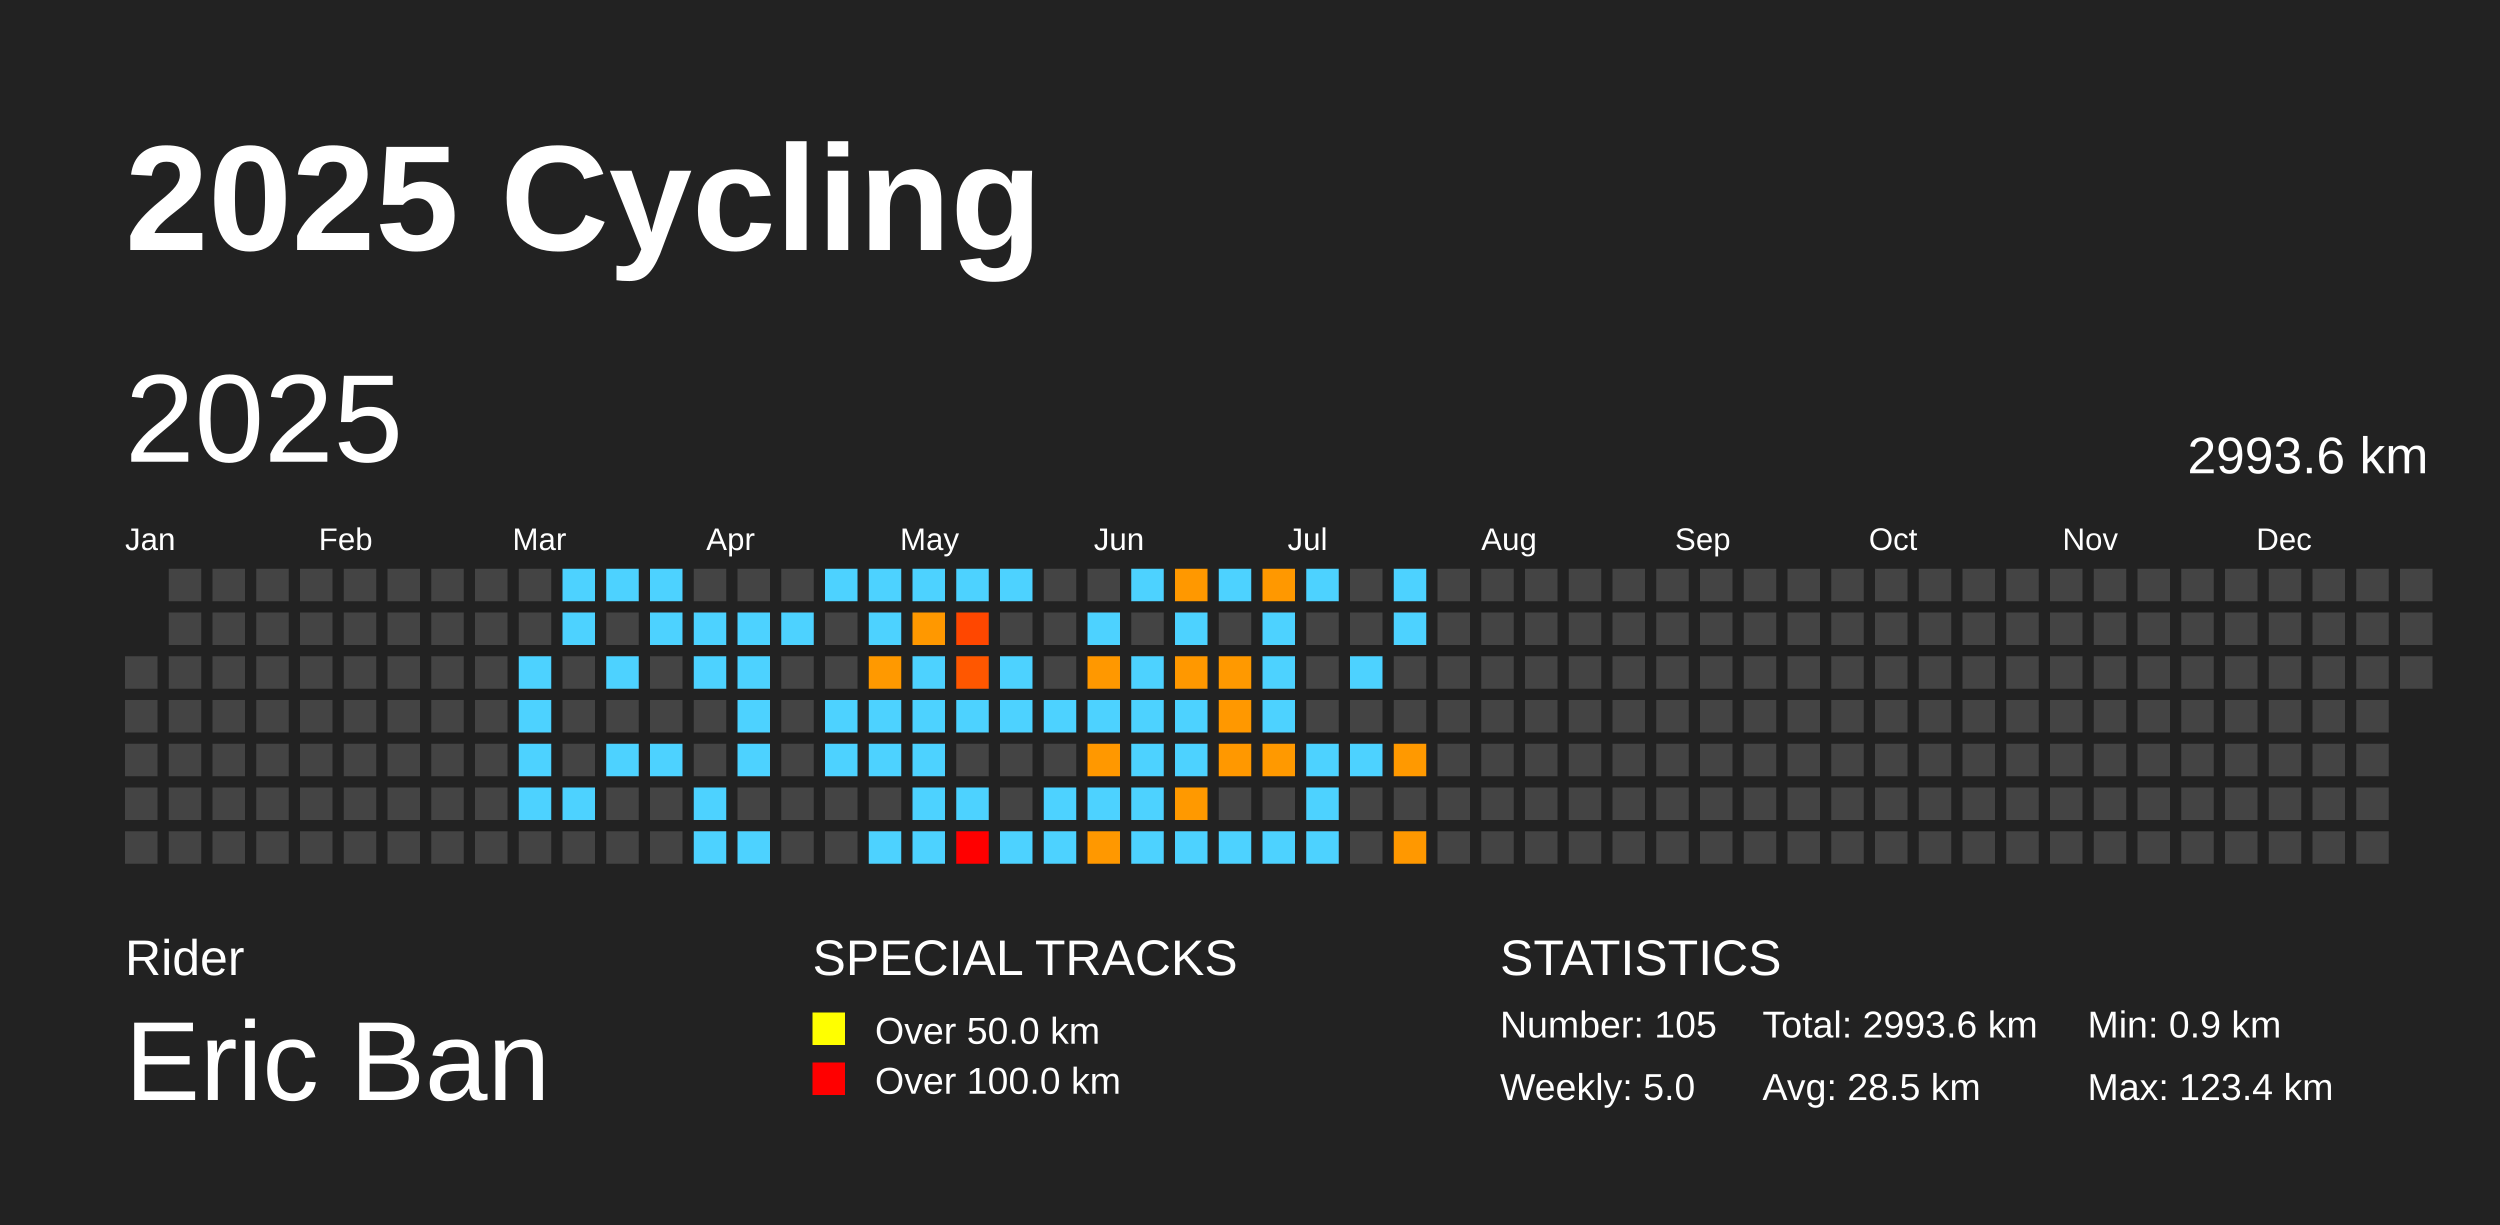
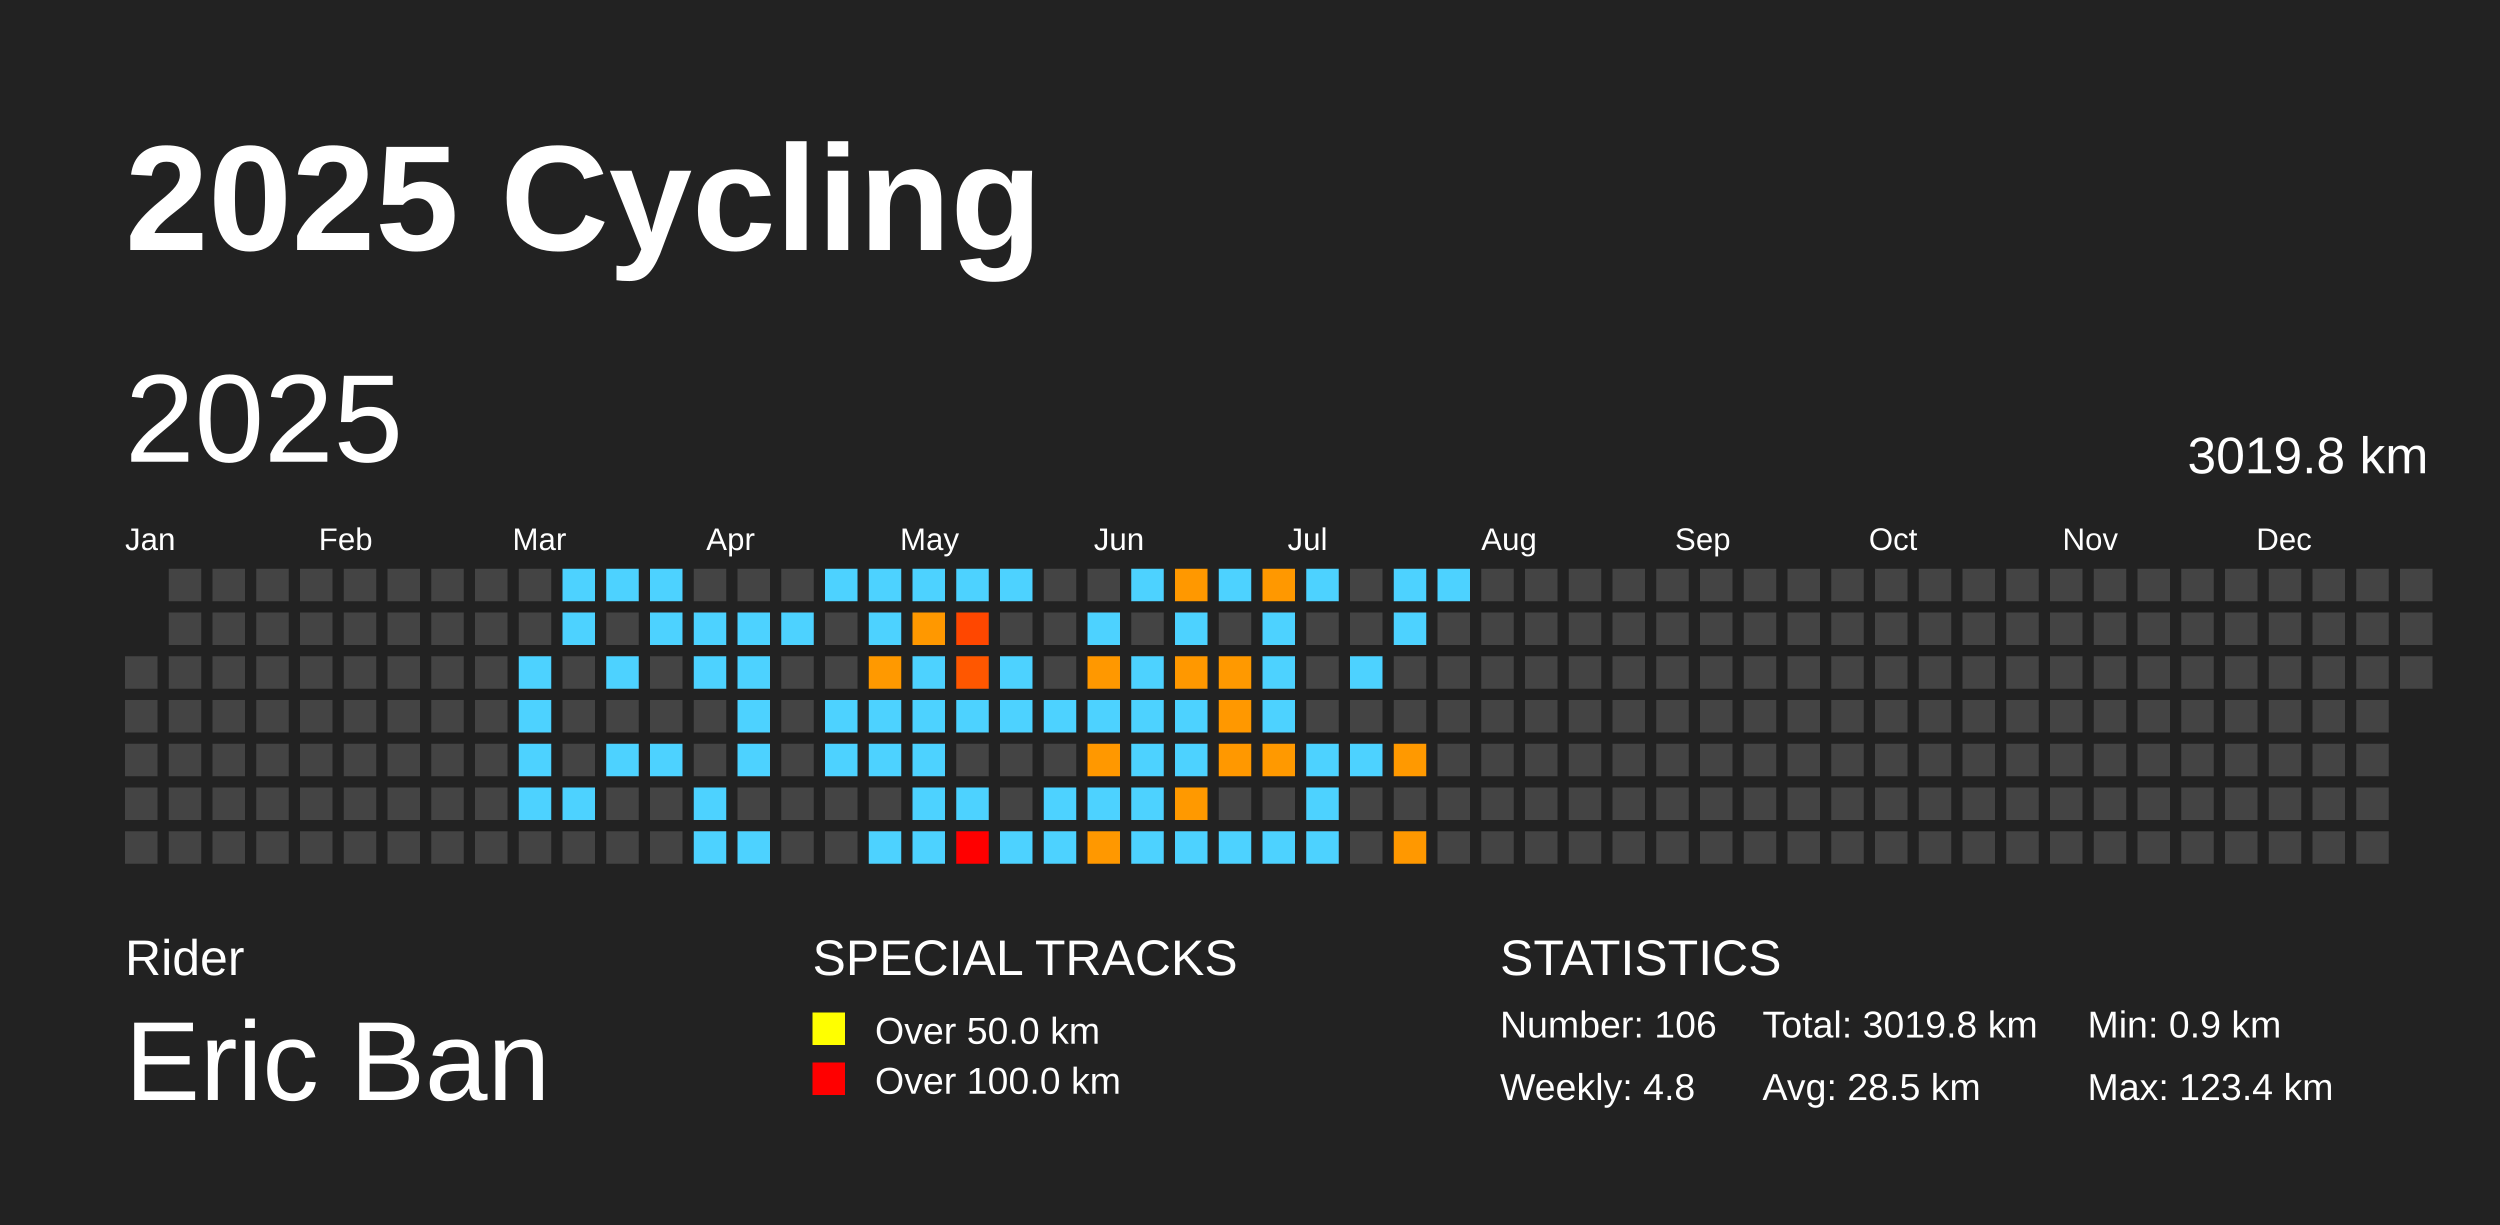
<svg xmlns="http://www.w3.org/2000/svg" baseProfile="full" height="98mm" version="1.1" viewBox="0,0,200,98" width="200mm">
  <defs />
  <rect fill="#222222" height="98" width="200" x="0" y="0" />
  <text fill="#FFFFFF" style="font-size:12px; font-family:Arial; font-weight:bold;" x="10" y="20">2025 Cycling</text>
  <text fill="#FFFFFF" style="font-size:4px; font-family:Arial" x="10" y="78">Rider</text>
  <text fill="#FFFFFF" style="font-size:9px; font-family:Arial" x="10" y="88">Eric Ban</text>
  <text fill="#FFFFFF" style="font-size:4px; font-family:Arial" x="65" y="78">SPECIAL TRACKS</text>
  <rect fill="yellow" height="2.6" width="2.6" x="65" y="81" />
  <text fill="#FFFFFF" style="font-size:3px; font-family:Arial" x="70" y="83.5">Over 50.0 km</text>
  <rect fill="red" height="2.6" width="2.6" x="65" y="85" />
  <text fill="#FFFFFF" style="font-size:3px; font-family:Arial" x="70" y="87.5">Over 100.0 km</text>
  <text fill="#FFFFFF" style="font-size:4px; font-family:Arial" x="120" y="78">STATISTICS</text>
-   <text fill="#FFFFFF" style="font-size:3px; font-family:Arial" x="120" y="83">Number: 105</text>
-   <text fill="#FFFFFF" style="font-size:3px; font-family:Arial" x="120" y="88">Weekly: 5.0</text>
-   <text fill="#FFFFFF" style="font-size:3px; font-family:Arial" x="141" y="83">Total: 2993.6 km</text>
+   <text fill="#FFFFFF" style="font-size:3px; font-family:Arial" x="120" y="83">Number: 106</text>
+   <text fill="#FFFFFF" style="font-size:3px; font-family:Arial" x="120" y="88">Weekly: 4.8</text>
+   <text fill="#FFFFFF" style="font-size:3px; font-family:Arial" x="141" y="83">Total: 3019.8 km</text>
  <text fill="#FFFFFF" style="font-size:3px; font-family:Arial" x="141" y="88">Avg: 28.5 km</text>
  <text fill="#FFFFFF" style="font-size:3px; font-family:Arial" x="167" y="83">Min: 0.9 km</text>
  <text fill="#FFFFFF" style="font-size:3px; font-family:Arial" x="167" y="88">Max: 123.4 km</text>
  <text dominant-baseline="hanging" fill="#FFFFFF" style="font-size:10.0px; font-family:Arial;" x="10" y="30">2025</text>
-   <text dominant-baseline="hanging" fill="#FFFFFF" style="font-size:4.125px; font-family:Arial;" x="175" y="35">2993.6 km</text>
+   <text dominant-baseline="hanging" fill="#FFFFFF" style="font-size:4.125px; font-family:Arial;" x="175" y="35">3019.8 km</text>
  <text fill="#FFFFFF" style="font-size:2.5px; font-family:Arial" x="10.0" y="44">Jan</text>
  <text fill="#FFFFFF" style="font-size:2.5px; font-family:Arial" x="25.5" y="44">Feb</text>
  <text fill="#FFFFFF" style="font-size:2.5px; font-family:Arial" x="41.0" y="44">Mar</text>
  <text fill="#FFFFFF" style="font-size:2.5px; font-family:Arial" x="56.5" y="44">Apr</text>
  <text fill="#FFFFFF" style="font-size:2.5px; font-family:Arial" x="72.0" y="44">May</text>
  <text fill="#FFFFFF" style="font-size:2.5px; font-family:Arial" x="87.5" y="44">Jun</text>
  <text fill="#FFFFFF" style="font-size:2.5px; font-family:Arial" x="103.0" y="44">Jul</text>
  <text fill="#FFFFFF" style="font-size:2.5px; font-family:Arial" x="118.5" y="44">Aug</text>
  <text fill="#FFFFFF" style="font-size:2.5px; font-family:Arial" x="134.0" y="44">Sep</text>
  <text fill="#FFFFFF" style="font-size:2.5px; font-family:Arial" x="149.5" y="44">Oct</text>
  <text fill="#FFFFFF" style="font-size:2.5px; font-family:Arial" x="165.0" y="44">Nov</text>
  <text fill="#FFFFFF" style="font-size:2.5px; font-family:Arial" x="180.5" y="44">Dec</text>
  <rect fill="#444444" height="2.6" width="2.6" x="10.0" y="52.5" />
  <rect fill="#444444" height="2.6" width="2.6" x="10.0" y="56.0" />
  <rect fill="#444444" height="2.6" width="2.6" x="10.0" y="59.5" />
  <rect fill="#444444" height="2.6" width="2.6" x="10.0" y="63.0" />
  <rect fill="#444444" height="2.6" width="2.6" x="10.0" y="66.5" />
  <rect fill="#444444" height="2.6" width="2.6" x="13.5" y="45.5" />
  <rect fill="#444444" height="2.6" width="2.6" x="13.5" y="49.0" />
  <rect fill="#444444" height="2.6" width="2.6" x="13.5" y="52.5" />
  <rect fill="#444444" height="2.6" width="2.6" x="13.5" y="56.0" />
  <rect fill="#444444" height="2.6" width="2.6" x="13.5" y="59.5" />
  <rect fill="#444444" height="2.6" width="2.6" x="13.5" y="63.0" />
  <rect fill="#444444" height="2.6" width="2.6" x="13.5" y="66.5" />
  <rect fill="#444444" height="2.6" width="2.6" x="17.0" y="45.5" />
  <rect fill="#444444" height="2.6" width="2.6" x="17.0" y="49.0" />
  <rect fill="#444444" height="2.6" width="2.6" x="17.0" y="52.5" />
  <rect fill="#444444" height="2.6" width="2.6" x="17.0" y="56.0" />
  <rect fill="#444444" height="2.6" width="2.6" x="17.0" y="59.5" />
  <rect fill="#444444" height="2.6" width="2.6" x="17.0" y="63.0" />
  <rect fill="#444444" height="2.6" width="2.6" x="17.0" y="66.5" />
  <rect fill="#444444" height="2.6" width="2.6" x="20.5" y="45.5" />
  <rect fill="#444444" height="2.6" width="2.6" x="20.5" y="49.0" />
  <rect fill="#444444" height="2.6" width="2.6" x="20.5" y="52.5" />
  <rect fill="#444444" height="2.6" width="2.6" x="20.5" y="56.0" />
  <rect fill="#444444" height="2.6" width="2.6" x="20.5" y="59.5" />
  <rect fill="#444444" height="2.6" width="2.6" x="20.5" y="63.0" />
  <rect fill="#444444" height="2.6" width="2.6" x="20.5" y="66.5" />
  <rect fill="#444444" height="2.6" width="2.6" x="24.0" y="45.5" />
  <rect fill="#444444" height="2.6" width="2.6" x="24.0" y="49.0" />
  <rect fill="#444444" height="2.6" width="2.6" x="24.0" y="52.5" />
  <rect fill="#444444" height="2.6" width="2.6" x="24.0" y="56.0" />
  <rect fill="#444444" height="2.6" width="2.6" x="24.0" y="59.5" />
  <rect fill="#444444" height="2.6" width="2.6" x="24.0" y="63.0" />
  <rect fill="#444444" height="2.6" width="2.6" x="24.0" y="66.5" />
  <rect fill="#444444" height="2.6" width="2.6" x="27.5" y="45.5" />
  <rect fill="#444444" height="2.6" width="2.6" x="27.5" y="49.0" />
  <rect fill="#444444" height="2.6" width="2.6" x="27.5" y="52.5" />
  <rect fill="#444444" height="2.6" width="2.6" x="27.5" y="56.0" />
  <rect fill="#444444" height="2.6" width="2.6" x="27.5" y="59.5" />
  <rect fill="#444444" height="2.6" width="2.6" x="27.5" y="63.0" />
  <rect fill="#444444" height="2.6" width="2.6" x="27.5" y="66.5" />
  <rect fill="#444444" height="2.6" width="2.6" x="31.0" y="45.5" />
  <rect fill="#444444" height="2.6" width="2.6" x="31.0" y="49.0" />
  <rect fill="#444444" height="2.6" width="2.6" x="31.0" y="52.5" />
  <rect fill="#444444" height="2.6" width="2.6" x="31.0" y="56.0" />
  <rect fill="#444444" height="2.6" width="2.6" x="31.0" y="59.5" />
  <rect fill="#444444" height="2.6" width="2.6" x="31.0" y="63.0" />
  <rect fill="#444444" height="2.6" width="2.6" x="31.0" y="66.5" />
  <rect fill="#444444" height="2.6" width="2.6" x="34.5" y="45.5" />
  <rect fill="#444444" height="2.6" width="2.6" x="34.5" y="49.0" />
  <rect fill="#444444" height="2.6" width="2.6" x="34.5" y="52.5" />
  <rect fill="#444444" height="2.6" width="2.6" x="34.5" y="56.0" />
  <rect fill="#444444" height="2.6" width="2.6" x="34.5" y="59.5" />
  <rect fill="#444444" height="2.6" width="2.6" x="34.5" y="63.0" />
  <rect fill="#444444" height="2.6" width="2.6" x="34.5" y="66.5" />
  <rect fill="#444444" height="2.6" width="2.6" x="38.0" y="45.5" />
  <rect fill="#444444" height="2.6" width="2.6" x="38.0" y="49.0" />
  <rect fill="#444444" height="2.6" width="2.6" x="38.0" y="52.5" />
  <rect fill="#444444" height="2.6" width="2.6" x="38.0" y="56.0" />
  <rect fill="#444444" height="2.6" width="2.6" x="38.0" y="59.5" />
  <rect fill="#444444" height="2.6" width="2.6" x="38.0" y="63.0" />
  <rect fill="#444444" height="2.6" width="2.6" x="38.0" y="66.5" />
  <rect fill="#444444" height="2.6" width="2.6" x="41.5" y="45.5" />
  <rect fill="#444444" height="2.6" width="2.6" x="41.5" y="49.0" />
  <rect fill="#4dd2ff" height="2.6" width="2.6" x="41.5" y="52.5" />
  <rect fill="#4dd2ff" height="2.6" width="2.6" x="41.5" y="56.0" />
  <rect fill="#4dd2ff" height="2.6" width="2.6" x="41.5" y="59.5" />
  <rect fill="#4dd2ff" height="2.6" width="2.6" x="41.5" y="63.0" />
  <rect fill="#444444" height="2.6" width="2.6" x="41.5" y="66.5" />
  <rect fill="#4dd2ff" height="2.6" width="2.6" x="45.0" y="45.5" />
  <rect fill="#4dd2ff" height="2.6" width="2.6" x="45.0" y="49.0" />
  <rect fill="#444444" height="2.6" width="2.6" x="45.0" y="52.5" />
  <rect fill="#444444" height="2.6" width="2.6" x="45.0" y="56.0" />
  <rect fill="#444444" height="2.6" width="2.6" x="45.0" y="59.5" />
  <rect fill="#4dd2ff" height="2.6" width="2.6" x="45.0" y="63.0" />
  <rect fill="#444444" height="2.6" width="2.6" x="45.0" y="66.5" />
  <rect fill="#4dd2ff" height="2.6" width="2.6" x="48.5" y="45.5" />
  <rect fill="#444444" height="2.6" width="2.6" x="48.5" y="49.0" />
  <rect fill="#4dd2ff" height="2.6" width="2.6" x="48.5" y="52.5" />
  <rect fill="#444444" height="2.6" width="2.6" x="48.5" y="56.0" />
  <rect fill="#4dd2ff" height="2.6" width="2.6" x="48.5" y="59.5" />
  <rect fill="#444444" height="2.6" width="2.6" x="48.5" y="63.0" />
  <rect fill="#444444" height="2.6" width="2.6" x="48.5" y="66.5" />
  <rect fill="#4dd2ff" height="2.6" width="2.6" x="52.0" y="45.5" />
  <rect fill="#4dd2ff" height="2.6" width="2.6" x="52.0" y="49.0" />
  <rect fill="#444444" height="2.6" width="2.6" x="52.0" y="52.5" />
  <rect fill="#444444" height="2.6" width="2.6" x="52.0" y="56.0" />
  <rect fill="#4dd2ff" height="2.6" width="2.6" x="52.0" y="59.5" />
  <rect fill="#444444" height="2.6" width="2.6" x="52.0" y="63.0" />
  <rect fill="#444444" height="2.6" width="2.6" x="52.0" y="66.5" />
  <rect fill="#444444" height="2.6" width="2.6" x="55.5" y="45.5" />
  <rect fill="#4dd2ff" height="2.6" width="2.6" x="55.5" y="49.0" />
  <rect fill="#4dd2ff" height="2.6" width="2.6" x="55.5" y="52.5" />
  <rect fill="#444444" height="2.6" width="2.6" x="55.5" y="56.0" />
  <rect fill="#444444" height="2.6" width="2.6" x="55.5" y="59.5" />
  <rect fill="#4dd2ff" height="2.6" width="2.6" x="55.5" y="63.0" />
  <rect fill="#4dd2ff" height="2.6" width="2.6" x="55.5" y="66.5" />
  <rect fill="#444444" height="2.6" width="2.6" x="59.0" y="45.5" />
  <rect fill="#4dd2ff" height="2.6" width="2.6" x="59.0" y="49.0" />
  <rect fill="#4dd2ff" height="2.6" width="2.6" x="59.0" y="52.5" />
  <rect fill="#4dd2ff" height="2.6" width="2.6" x="59.0" y="56.0" />
  <rect fill="#4dd2ff" height="2.6" width="2.6" x="59.0" y="59.5" />
  <rect fill="#444444" height="2.6" width="2.6" x="59.0" y="63.0" />
  <rect fill="#4dd2ff" height="2.6" width="2.6" x="59.0" y="66.5" />
  <rect fill="#444444" height="2.6" width="2.6" x="62.5" y="45.5" />
  <rect fill="#4dd2ff" height="2.6" width="2.6" x="62.5" y="49.0" />
  <rect fill="#444444" height="2.6" width="2.6" x="62.5" y="52.5" />
  <rect fill="#444444" height="2.6" width="2.6" x="62.5" y="56.0" />
  <rect fill="#444444" height="2.6" width="2.6" x="62.5" y="59.5" />
  <rect fill="#444444" height="2.6" width="2.6" x="62.5" y="63.0" />
  <rect fill="#444444" height="2.6" width="2.6" x="62.5" y="66.5" />
  <rect fill="#4dd2ff" height="2.6" width="2.6" x="66.0" y="45.5" />
  <rect fill="#444444" height="2.6" width="2.6" x="66.0" y="49.0" />
  <rect fill="#444444" height="2.6" width="2.6" x="66.0" y="52.5" />
  <rect fill="#4dd2ff" height="2.6" width="2.6" x="66.0" y="56.0" />
  <rect fill="#4dd2ff" height="2.6" width="2.6" x="66.0" y="59.5" />
  <rect fill="#444444" height="2.6" width="2.6" x="66.0" y="63.0" />
  <rect fill="#444444" height="2.6" width="2.6" x="66.0" y="66.5" />
  <rect fill="#4dd2ff" height="2.6" width="2.6" x="69.5" y="45.5" />
  <rect fill="#4dd2ff" height="2.6" width="2.6" x="69.5" y="49.0" />
  <rect fill="#ff9900" height="2.6" width="2.6" x="69.5" y="52.5" />
  <rect fill="#4dd2ff" height="2.6" width="2.6" x="69.5" y="56.0" />
  <rect fill="#4dd2ff" height="2.6" width="2.6" x="69.5" y="59.5" />
  <rect fill="#444444" height="2.6" width="2.6" x="69.5" y="63.0" />
  <rect fill="#4dd2ff" height="2.6" width="2.6" x="69.5" y="66.5" />
  <rect fill="#4dd2ff" height="2.6" width="2.6" x="73.0" y="45.5" />
  <rect fill="#ff9800" height="2.6" width="2.6" x="73.0" y="49.0" />
  <rect fill="#4dd2ff" height="2.6" width="2.6" x="73.0" y="52.5" />
  <rect fill="#4dd2ff" height="2.6" width="2.6" x="73.0" y="56.0" />
  <rect fill="#4dd2ff" height="2.6" width="2.6" x="73.0" y="59.5" />
  <rect fill="#4dd2ff" height="2.6" width="2.6" x="73.0" y="63.0" />
  <rect fill="#4dd2ff" height="2.6" width="2.6" x="73.0" y="66.5" />
  <rect fill="#4dd2ff" height="2.6" width="2.6" x="76.5" y="45.5" />
  <rect fill="#ff4700" height="2.6" width="2.6" x="76.5" y="49.0" />
  <rect fill="#ff5700" height="2.6" width="2.6" x="76.5" y="52.5" />
  <rect fill="#4dd2ff" height="2.6" width="2.6" x="76.5" y="56.0" />
  <rect fill="#444444" height="2.6" width="2.6" x="76.5" y="59.5" />
  <rect fill="#4dd2ff" height="2.6" width="2.6" x="76.5" y="63.0" />
  <rect fill="red" height="2.6" width="2.6" x="76.5" y="66.5" />
  <rect fill="#4dd2ff" height="2.6" width="2.6" x="80.0" y="45.5" />
  <rect fill="#444444" height="2.6" width="2.6" x="80.0" y="49.0" />
  <rect fill="#4dd2ff" height="2.6" width="2.6" x="80.0" y="52.5" />
  <rect fill="#4dd2ff" height="2.6" width="2.6" x="80.0" y="56.0" />
  <rect fill="#444444" height="2.6" width="2.6" x="80.0" y="59.5" />
  <rect fill="#444444" height="2.6" width="2.6" x="80.0" y="63.0" />
  <rect fill="#4dd2ff" height="2.6" width="2.6" x="80.0" y="66.5" />
  <rect fill="#444444" height="2.6" width="2.6" x="83.5" y="45.5" />
  <rect fill="#444444" height="2.6" width="2.6" x="83.5" y="49.0" />
  <rect fill="#444444" height="2.6" width="2.6" x="83.5" y="52.5" />
  <rect fill="#4dd2ff" height="2.6" width="2.6" x="83.5" y="56.0" />
  <rect fill="#444444" height="2.6" width="2.6" x="83.5" y="59.5" />
  <rect fill="#4dd2ff" height="2.6" width="2.6" x="83.5" y="63.0" />
  <rect fill="#4dd2ff" height="2.6" width="2.6" x="83.5" y="66.5" />
  <rect fill="#444444" height="2.6" width="2.6" x="87.0" y="45.5" />
  <rect fill="#4dd2ff" height="2.6" width="2.6" x="87.0" y="49.0" />
  <rect fill="#ff9800" height="2.6" width="2.6" x="87.0" y="52.5" />
  <rect fill="#4dd2ff" height="2.6" width="2.6" x="87.0" y="56.0" />
  <rect fill="#ff9800" height="2.6" width="2.6" x="87.0" y="59.5" />
  <rect fill="#4dd2ff" height="2.6" width="2.6" x="87.0" y="63.0" />
  <rect fill="#ff9800" height="2.6" width="2.6" x="87.0" y="66.5" />
  <rect fill="#4dd2ff" height="2.6" width="2.6" x="90.5" y="45.5" />
  <rect fill="#444444" height="2.6" width="2.6" x="90.5" y="49.0" />
  <rect fill="#4dd2ff" height="2.6" width="2.6" x="90.5" y="52.5" />
  <rect fill="#4dd2ff" height="2.6" width="2.6" x="90.5" y="56.0" />
  <rect fill="#4dd2ff" height="2.6" width="2.6" x="90.5" y="59.5" />
  <rect fill="#4dd2ff" height="2.6" width="2.6" x="90.5" y="63.0" />
  <rect fill="#4dd2ff" height="2.6" width="2.6" x="90.5" y="66.5" />
  <rect fill="#ff9800" height="2.6" width="2.6" x="94.0" y="45.5" />
  <rect fill="#4dd2ff" height="2.6" width="2.6" x="94.0" y="49.0" />
  <rect fill="#ff9800" height="2.6" width="2.6" x="94.0" y="52.5" />
  <rect fill="#4dd2ff" height="2.6" width="2.6" x="94.0" y="56.0" />
  <rect fill="#4dd2ff" height="2.6" width="2.6" x="94.0" y="59.5" />
  <rect fill="#ff9900" height="2.6" width="2.6" x="94.0" y="63.0" />
  <rect fill="#4dd2ff" height="2.6" width="2.6" x="94.0" y="66.5" />
  <rect fill="#4dd2ff" height="2.6" width="2.6" x="97.5" y="45.5" />
  <rect fill="#444444" height="2.6" width="2.6" x="97.5" y="49.0" />
  <rect fill="#ff9900" height="2.6" width="2.6" x="97.5" y="52.5" />
  <rect fill="#ff9800" height="2.6" width="2.6" x="97.5" y="56.0" />
  <rect fill="#ff9800" height="2.6" width="2.6" x="97.5" y="59.5" />
  <rect fill="#444444" height="2.6" width="2.6" x="97.5" y="63.0" />
  <rect fill="#4dd2ff" height="2.6" width="2.6" x="97.5" y="66.5" />
  <rect fill="#ff9800" height="2.6" width="2.6" x="101.0" y="45.5" />
  <rect fill="#4dd2ff" height="2.6" width="2.6" x="101.0" y="49.0" />
  <rect fill="#4dd2ff" height="2.6" width="2.6" x="101.0" y="52.5" />
  <rect fill="#4dd2ff" height="2.6" width="2.6" x="101.0" y="56.0" />
  <rect fill="#ff9900" height="2.6" width="2.6" x="101.0" y="59.5" />
  <rect fill="#444444" height="2.6" width="2.6" x="101.0" y="63.0" />
  <rect fill="#4dd2ff" height="2.6" width="2.6" x="101.0" y="66.5" />
  <rect fill="#4dd2ff" height="2.6" width="2.6" x="104.5" y="45.5" />
  <rect fill="#444444" height="2.6" width="2.6" x="104.5" y="49.0" />
  <rect fill="#444444" height="2.6" width="2.6" x="104.5" y="52.5" />
  <rect fill="#444444" height="2.6" width="2.6" x="104.5" y="56.0" />
  <rect fill="#4dd2ff" height="2.6" width="2.6" x="104.5" y="59.5" />
  <rect fill="#4dd2ff" height="2.6" width="2.6" x="104.5" y="63.0" />
  <rect fill="#4dd2ff" height="2.6" width="2.6" x="104.5" y="66.5" />
  <rect fill="#444444" height="2.6" width="2.6" x="108.0" y="45.5" />
  <rect fill="#444444" height="2.6" width="2.6" x="108.0" y="49.0" />
  <rect fill="#4dd2ff" height="2.6" width="2.6" x="108.0" y="52.5" />
  <rect fill="#444444" height="2.6" width="2.6" x="108.0" y="56.0" />
  <rect fill="#4dd2ff" height="2.6" width="2.6" x="108.0" y="59.5" />
  <rect fill="#444444" height="2.6" width="2.6" x="108.0" y="63.0" />
  <rect fill="#444444" height="2.6" width="2.6" x="108.0" y="66.5" />
  <rect fill="#4dd2ff" height="2.6" width="2.6" x="111.5" y="45.5" />
  <rect fill="#4dd2ff" height="2.6" width="2.6" x="111.5" y="49.0" />
  <rect fill="#444444" height="2.6" width="2.6" x="111.5" y="52.5" />
  <rect fill="#444444" height="2.6" width="2.6" x="111.5" y="56.0" />
  <rect fill="#ff9900" height="2.6" width="2.6" x="111.5" y="59.5" />
  <rect fill="#444444" height="2.6" width="2.6" x="111.5" y="63.0" />
  <rect fill="#ff9800" height="2.6" width="2.6" x="111.5" y="66.5" />
-   <rect fill="#444444" height="2.6" width="2.6" x="115.0" y="45.5" />
+   <rect fill="#4dd2ff" height="2.6" width="2.6" x="115.0" y="45.5" />
  <rect fill="#444444" height="2.6" width="2.6" x="115.0" y="49.0" />
  <rect fill="#444444" height="2.6" width="2.6" x="115.0" y="52.5" />
  <rect fill="#444444" height="2.6" width="2.6" x="115.0" y="56.0" />
  <rect fill="#444444" height="2.6" width="2.6" x="115.0" y="59.5" />
  <rect fill="#444444" height="2.6" width="2.6" x="115.0" y="63.0" />
  <rect fill="#444444" height="2.6" width="2.6" x="115.0" y="66.5" />
  <rect fill="#444444" height="2.6" width="2.6" x="118.5" y="45.5" />
  <rect fill="#444444" height="2.6" width="2.6" x="118.5" y="49.0" />
  <rect fill="#444444" height="2.6" width="2.6" x="118.5" y="52.5" />
  <rect fill="#444444" height="2.6" width="2.6" x="118.5" y="56.0" />
  <rect fill="#444444" height="2.6" width="2.6" x="118.5" y="59.5" />
  <rect fill="#444444" height="2.6" width="2.6" x="118.5" y="63.0" />
  <rect fill="#444444" height="2.6" width="2.6" x="118.5" y="66.5" />
  <rect fill="#444444" height="2.6" width="2.6" x="122.0" y="45.5" />
  <rect fill="#444444" height="2.6" width="2.6" x="122.0" y="49.0" />
  <rect fill="#444444" height="2.6" width="2.6" x="122.0" y="52.5" />
  <rect fill="#444444" height="2.6" width="2.6" x="122.0" y="56.0" />
  <rect fill="#444444" height="2.6" width="2.6" x="122.0" y="59.5" />
  <rect fill="#444444" height="2.6" width="2.6" x="122.0" y="63.0" />
  <rect fill="#444444" height="2.6" width="2.6" x="122.0" y="66.5" />
  <rect fill="#444444" height="2.6" width="2.6" x="125.5" y="45.5" />
  <rect fill="#444444" height="2.6" width="2.6" x="125.5" y="49.0" />
  <rect fill="#444444" height="2.6" width="2.6" x="125.5" y="52.5" />
  <rect fill="#444444" height="2.6" width="2.6" x="125.5" y="56.0" />
  <rect fill="#444444" height="2.6" width="2.6" x="125.5" y="59.5" />
  <rect fill="#444444" height="2.6" width="2.6" x="125.5" y="63.0" />
  <rect fill="#444444" height="2.6" width="2.6" x="125.5" y="66.5" />
  <rect fill="#444444" height="2.6" width="2.6" x="129.0" y="45.5" />
  <rect fill="#444444" height="2.6" width="2.6" x="129.0" y="49.0" />
  <rect fill="#444444" height="2.6" width="2.6" x="129.0" y="52.5" />
  <rect fill="#444444" height="2.6" width="2.6" x="129.0" y="56.0" />
  <rect fill="#444444" height="2.6" width="2.6" x="129.0" y="59.5" />
  <rect fill="#444444" height="2.6" width="2.6" x="129.0" y="63.0" />
  <rect fill="#444444" height="2.6" width="2.6" x="129.0" y="66.5" />
  <rect fill="#444444" height="2.6" width="2.6" x="132.5" y="45.5" />
  <rect fill="#444444" height="2.6" width="2.6" x="132.5" y="49.0" />
  <rect fill="#444444" height="2.6" width="2.6" x="132.5" y="52.5" />
  <rect fill="#444444" height="2.6" width="2.6" x="132.5" y="56.0" />
  <rect fill="#444444" height="2.6" width="2.6" x="132.5" y="59.5" />
  <rect fill="#444444" height="2.6" width="2.6" x="132.5" y="63.0" />
  <rect fill="#444444" height="2.6" width="2.6" x="132.5" y="66.5" />
  <rect fill="#444444" height="2.6" width="2.6" x="136.0" y="45.5" />
  <rect fill="#444444" height="2.6" width="2.6" x="136.0" y="49.0" />
  <rect fill="#444444" height="2.6" width="2.6" x="136.0" y="52.5" />
  <rect fill="#444444" height="2.6" width="2.6" x="136.0" y="56.0" />
  <rect fill="#444444" height="2.6" width="2.6" x="136.0" y="59.5" />
  <rect fill="#444444" height="2.6" width="2.6" x="136.0" y="63.0" />
  <rect fill="#444444" height="2.6" width="2.6" x="136.0" y="66.5" />
  <rect fill="#444444" height="2.6" width="2.6" x="139.5" y="45.5" />
  <rect fill="#444444" height="2.6" width="2.6" x="139.5" y="49.0" />
  <rect fill="#444444" height="2.6" width="2.6" x="139.5" y="52.5" />
  <rect fill="#444444" height="2.6" width="2.6" x="139.5" y="56.0" />
  <rect fill="#444444" height="2.6" width="2.6" x="139.5" y="59.5" />
  <rect fill="#444444" height="2.6" width="2.6" x="139.5" y="63.0" />
  <rect fill="#444444" height="2.6" width="2.6" x="139.5" y="66.5" />
  <rect fill="#444444" height="2.6" width="2.6" x="143.0" y="45.5" />
  <rect fill="#444444" height="2.6" width="2.6" x="143.0" y="49.0" />
  <rect fill="#444444" height="2.6" width="2.6" x="143.0" y="52.5" />
  <rect fill="#444444" height="2.6" width="2.6" x="143.0" y="56.0" />
  <rect fill="#444444" height="2.6" width="2.6" x="143.0" y="59.5" />
  <rect fill="#444444" height="2.6" width="2.6" x="143.0" y="63.0" />
  <rect fill="#444444" height="2.6" width="2.6" x="143.0" y="66.5" />
  <rect fill="#444444" height="2.6" width="2.6" x="146.5" y="45.5" />
  <rect fill="#444444" height="2.6" width="2.6" x="146.5" y="49.0" />
  <rect fill="#444444" height="2.6" width="2.6" x="146.5" y="52.5" />
  <rect fill="#444444" height="2.6" width="2.6" x="146.5" y="56.0" />
  <rect fill="#444444" height="2.6" width="2.6" x="146.5" y="59.5" />
  <rect fill="#444444" height="2.6" width="2.6" x="146.5" y="63.0" />
  <rect fill="#444444" height="2.6" width="2.6" x="146.5" y="66.5" />
  <rect fill="#444444" height="2.6" width="2.6" x="150.0" y="45.5" />
  <rect fill="#444444" height="2.6" width="2.6" x="150.0" y="49.0" />
  <rect fill="#444444" height="2.6" width="2.6" x="150.0" y="52.5" />
  <rect fill="#444444" height="2.6" width="2.6" x="150.0" y="56.0" />
  <rect fill="#444444" height="2.6" width="2.6" x="150.0" y="59.5" />
  <rect fill="#444444" height="2.6" width="2.6" x="150.0" y="63.0" />
  <rect fill="#444444" height="2.6" width="2.6" x="150.0" y="66.5" />
  <rect fill="#444444" height="2.6" width="2.6" x="153.5" y="45.5" />
  <rect fill="#444444" height="2.6" width="2.6" x="153.5" y="49.0" />
  <rect fill="#444444" height="2.6" width="2.6" x="153.5" y="52.5" />
  <rect fill="#444444" height="2.6" width="2.6" x="153.5" y="56.0" />
  <rect fill="#444444" height="2.6" width="2.6" x="153.5" y="59.5" />
  <rect fill="#444444" height="2.6" width="2.6" x="153.5" y="63.0" />
  <rect fill="#444444" height="2.6" width="2.6" x="153.5" y="66.5" />
  <rect fill="#444444" height="2.6" width="2.6" x="157.0" y="45.5" />
  <rect fill="#444444" height="2.6" width="2.6" x="157.0" y="49.0" />
  <rect fill="#444444" height="2.6" width="2.6" x="157.0" y="52.5" />
  <rect fill="#444444" height="2.6" width="2.6" x="157.0" y="56.0" />
  <rect fill="#444444" height="2.6" width="2.6" x="157.0" y="59.5" />
  <rect fill="#444444" height="2.6" width="2.6" x="157.0" y="63.0" />
  <rect fill="#444444" height="2.6" width="2.6" x="157.0" y="66.5" />
  <rect fill="#444444" height="2.6" width="2.6" x="160.5" y="45.5" />
  <rect fill="#444444" height="2.6" width="2.6" x="160.5" y="49.0" />
  <rect fill="#444444" height="2.6" width="2.6" x="160.5" y="52.5" />
  <rect fill="#444444" height="2.6" width="2.6" x="160.5" y="56.0" />
  <rect fill="#444444" height="2.6" width="2.6" x="160.5" y="59.5" />
  <rect fill="#444444" height="2.6" width="2.6" x="160.5" y="63.0" />
  <rect fill="#444444" height="2.6" width="2.6" x="160.5" y="66.5" />
  <rect fill="#444444" height="2.6" width="2.6" x="164.0" y="45.5" />
  <rect fill="#444444" height="2.6" width="2.6" x="164.0" y="49.0" />
  <rect fill="#444444" height="2.6" width="2.6" x="164.0" y="52.5" />
  <rect fill="#444444" height="2.6" width="2.6" x="164.0" y="56.0" />
  <rect fill="#444444" height="2.6" width="2.6" x="164.0" y="59.5" />
  <rect fill="#444444" height="2.6" width="2.6" x="164.0" y="63.0" />
  <rect fill="#444444" height="2.6" width="2.6" x="164.0" y="66.5" />
  <rect fill="#444444" height="2.6" width="2.6" x="167.5" y="45.5" />
  <rect fill="#444444" height="2.6" width="2.6" x="167.5" y="49.0" />
  <rect fill="#444444" height="2.6" width="2.6" x="167.5" y="52.5" />
  <rect fill="#444444" height="2.6" width="2.6" x="167.5" y="56.0" />
  <rect fill="#444444" height="2.6" width="2.6" x="167.5" y="59.5" />
  <rect fill="#444444" height="2.6" width="2.6" x="167.5" y="63.0" />
  <rect fill="#444444" height="2.6" width="2.6" x="167.5" y="66.5" />
  <rect fill="#444444" height="2.6" width="2.6" x="171.0" y="45.5" />
  <rect fill="#444444" height="2.6" width="2.6" x="171.0" y="49.0" />
  <rect fill="#444444" height="2.6" width="2.6" x="171.0" y="52.5" />
  <rect fill="#444444" height="2.6" width="2.6" x="171.0" y="56.0" />
  <rect fill="#444444" height="2.6" width="2.6" x="171.0" y="59.5" />
  <rect fill="#444444" height="2.6" width="2.6" x="171.0" y="63.0" />
  <rect fill="#444444" height="2.6" width="2.6" x="171.0" y="66.5" />
  <rect fill="#444444" height="2.6" width="2.6" x="174.5" y="45.5" />
  <rect fill="#444444" height="2.6" width="2.6" x="174.5" y="49.0" />
  <rect fill="#444444" height="2.6" width="2.6" x="174.5" y="52.5" />
  <rect fill="#444444" height="2.6" width="2.6" x="174.5" y="56.0" />
  <rect fill="#444444" height="2.6" width="2.6" x="174.5" y="59.5" />
  <rect fill="#444444" height="2.6" width="2.6" x="174.5" y="63.0" />
  <rect fill="#444444" height="2.6" width="2.6" x="174.5" y="66.5" />
  <rect fill="#444444" height="2.6" width="2.6" x="178.0" y="45.5" />
  <rect fill="#444444" height="2.6" width="2.6" x="178.0" y="49.0" />
  <rect fill="#444444" height="2.6" width="2.6" x="178.0" y="52.5" />
  <rect fill="#444444" height="2.6" width="2.6" x="178.0" y="56.0" />
  <rect fill="#444444" height="2.6" width="2.6" x="178.0" y="59.5" />
  <rect fill="#444444" height="2.6" width="2.6" x="178.0" y="63.0" />
  <rect fill="#444444" height="2.6" width="2.6" x="178.0" y="66.5" />
  <rect fill="#444444" height="2.6" width="2.6" x="181.5" y="45.5" />
  <rect fill="#444444" height="2.6" width="2.6" x="181.5" y="49.0" />
  <rect fill="#444444" height="2.6" width="2.6" x="181.5" y="52.5" />
  <rect fill="#444444" height="2.6" width="2.6" x="181.5" y="56.0" />
  <rect fill="#444444" height="2.6" width="2.6" x="181.5" y="59.5" />
  <rect fill="#444444" height="2.6" width="2.6" x="181.5" y="63.0" />
  <rect fill="#444444" height="2.6" width="2.6" x="181.5" y="66.5" />
  <rect fill="#444444" height="2.6" width="2.6" x="185.0" y="45.5" />
  <rect fill="#444444" height="2.6" width="2.6" x="185.0" y="49.0" />
  <rect fill="#444444" height="2.6" width="2.6" x="185.0" y="52.5" />
  <rect fill="#444444" height="2.6" width="2.6" x="185.0" y="56.0" />
  <rect fill="#444444" height="2.6" width="2.6" x="185.0" y="59.5" />
  <rect fill="#444444" height="2.6" width="2.6" x="185.0" y="63.0" />
  <rect fill="#444444" height="2.6" width="2.6" x="185.0" y="66.5" />
  <rect fill="#444444" height="2.6" width="2.6" x="188.5" y="45.5" />
  <rect fill="#444444" height="2.6" width="2.6" x="188.5" y="49.0" />
  <rect fill="#444444" height="2.6" width="2.6" x="188.5" y="52.5" />
  <rect fill="#444444" height="2.6" width="2.6" x="188.5" y="56.0" />
  <rect fill="#444444" height="2.6" width="2.6" x="188.5" y="59.5" />
  <rect fill="#444444" height="2.6" width="2.6" x="188.5" y="63.0" />
  <rect fill="#444444" height="2.6" width="2.6" x="188.5" y="66.5" />
  <rect fill="#444444" height="2.6" width="2.6" x="192.0" y="45.5" />
  <rect fill="#444444" height="2.6" width="2.6" x="192.0" y="49.0" />
  <rect fill="#444444" height="2.6" width="2.6" x="192.0" y="52.5" />
</svg>
